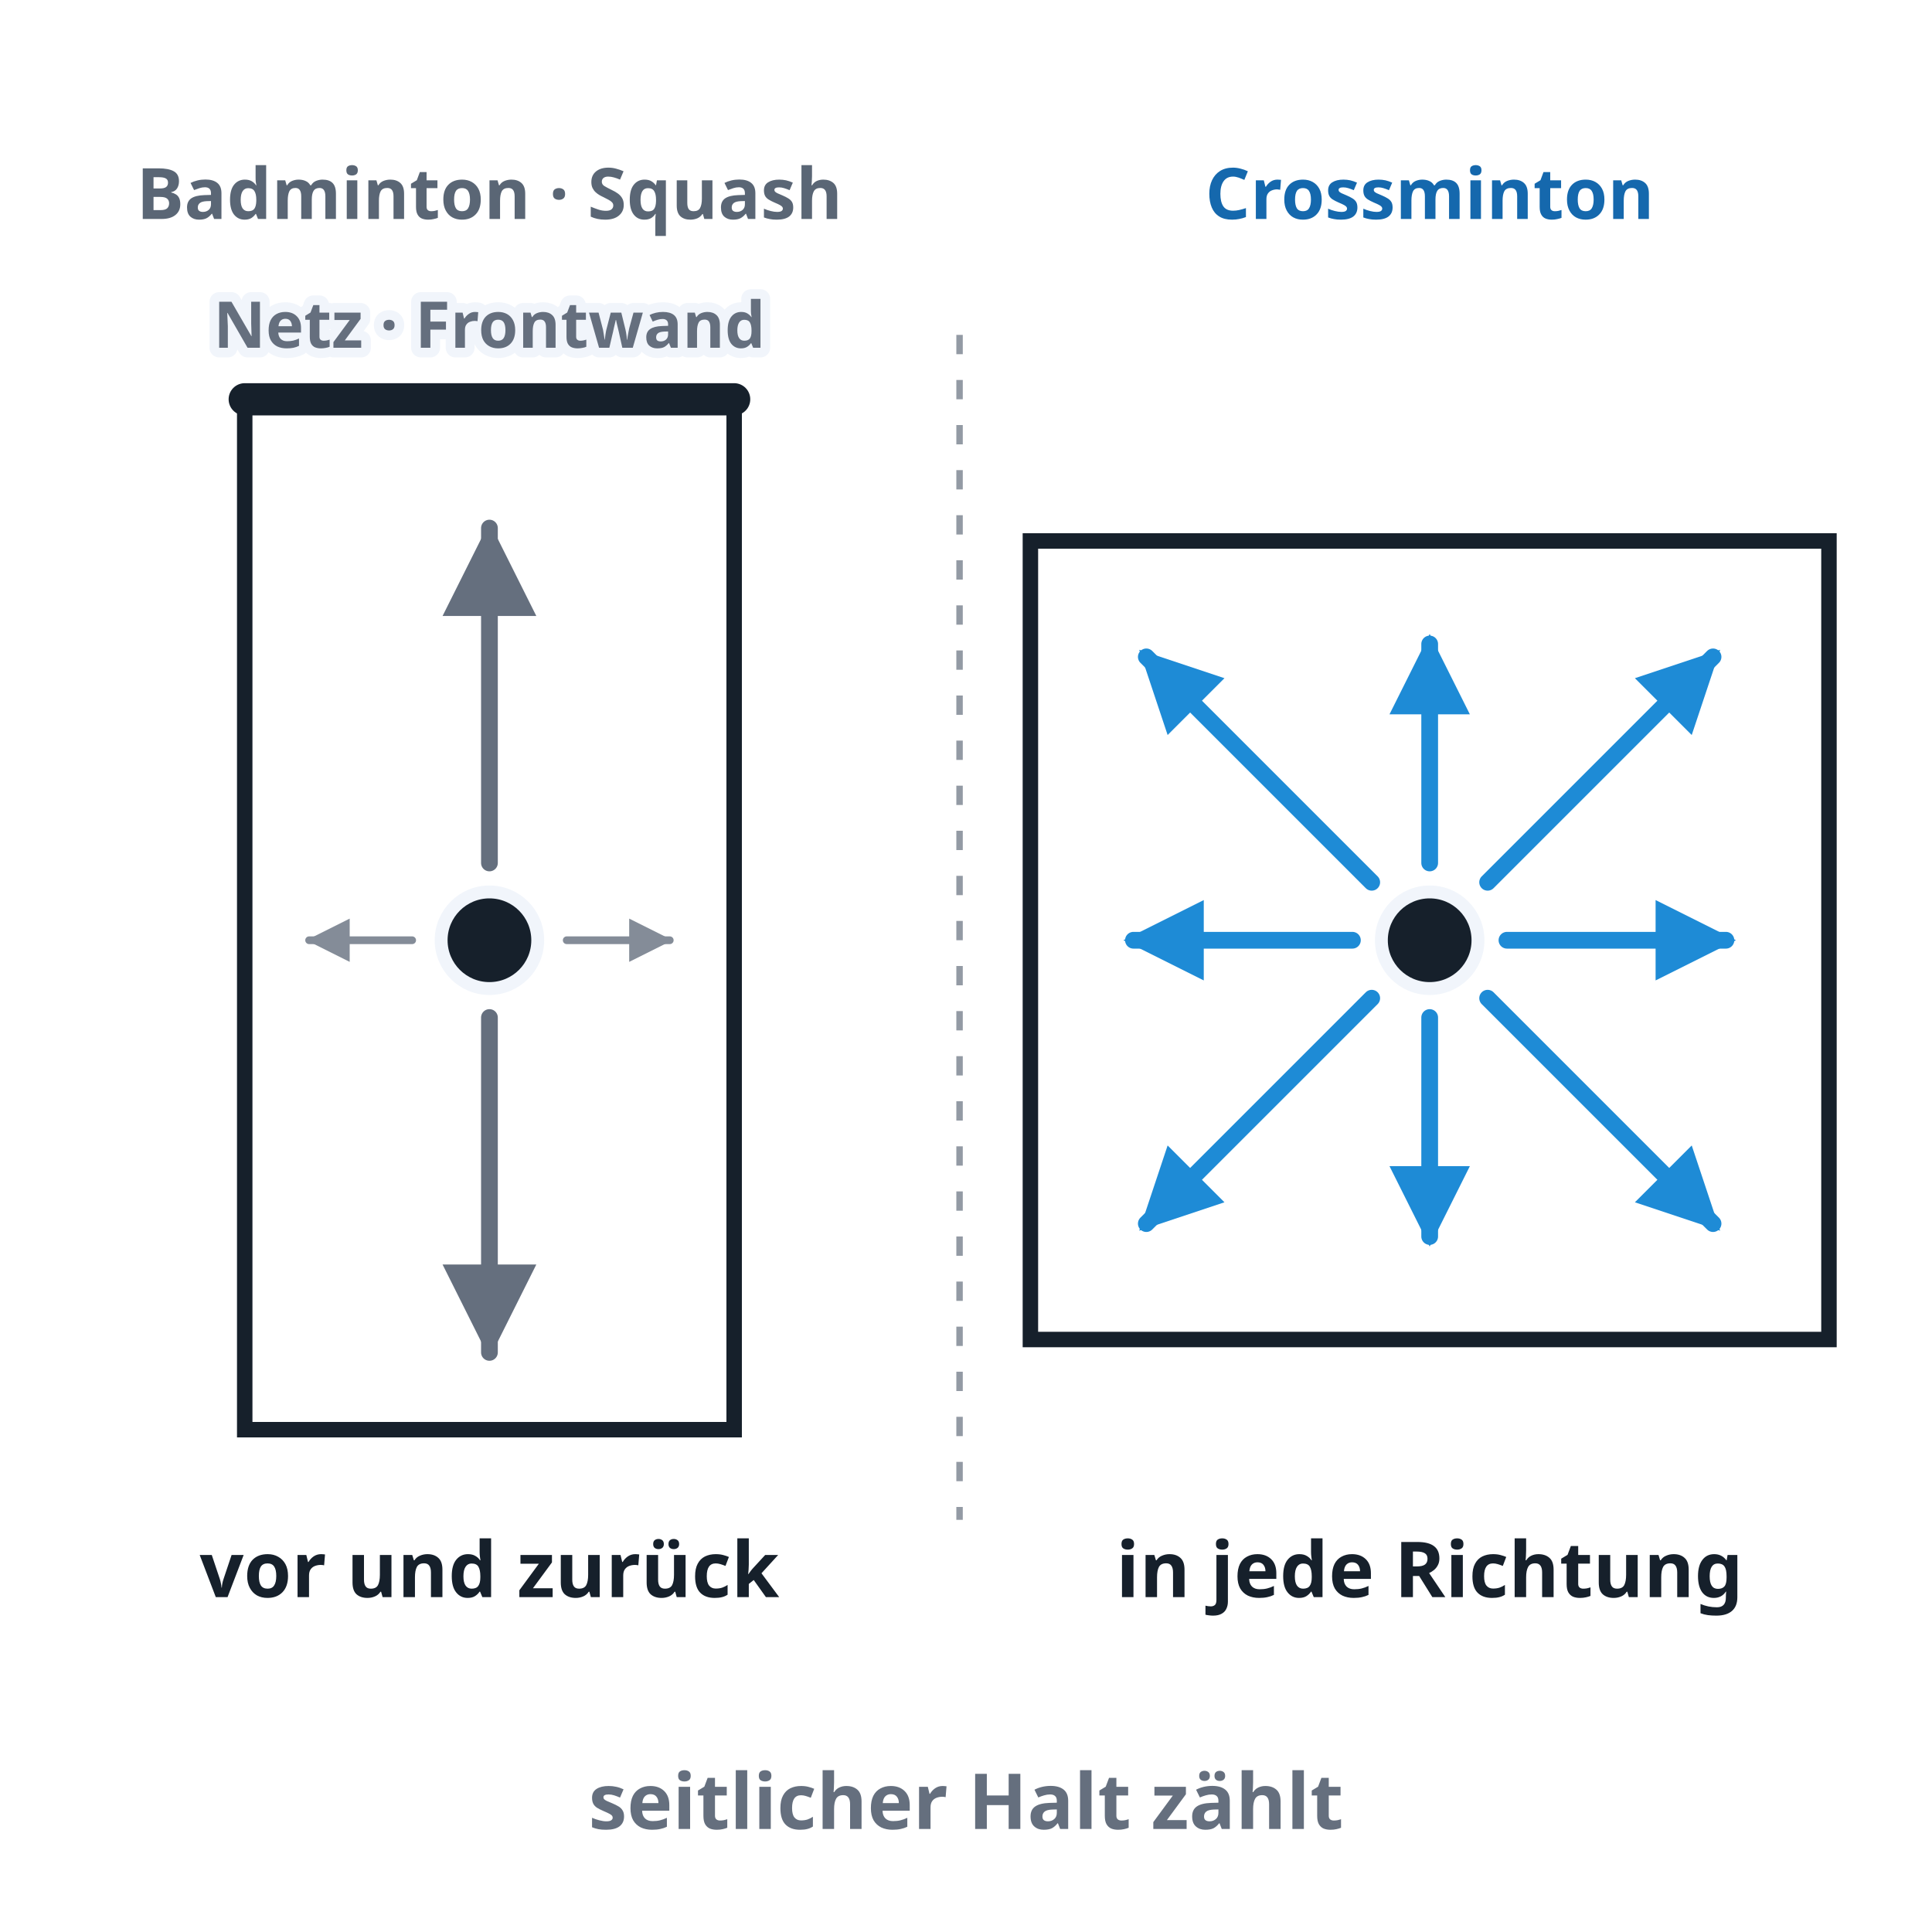
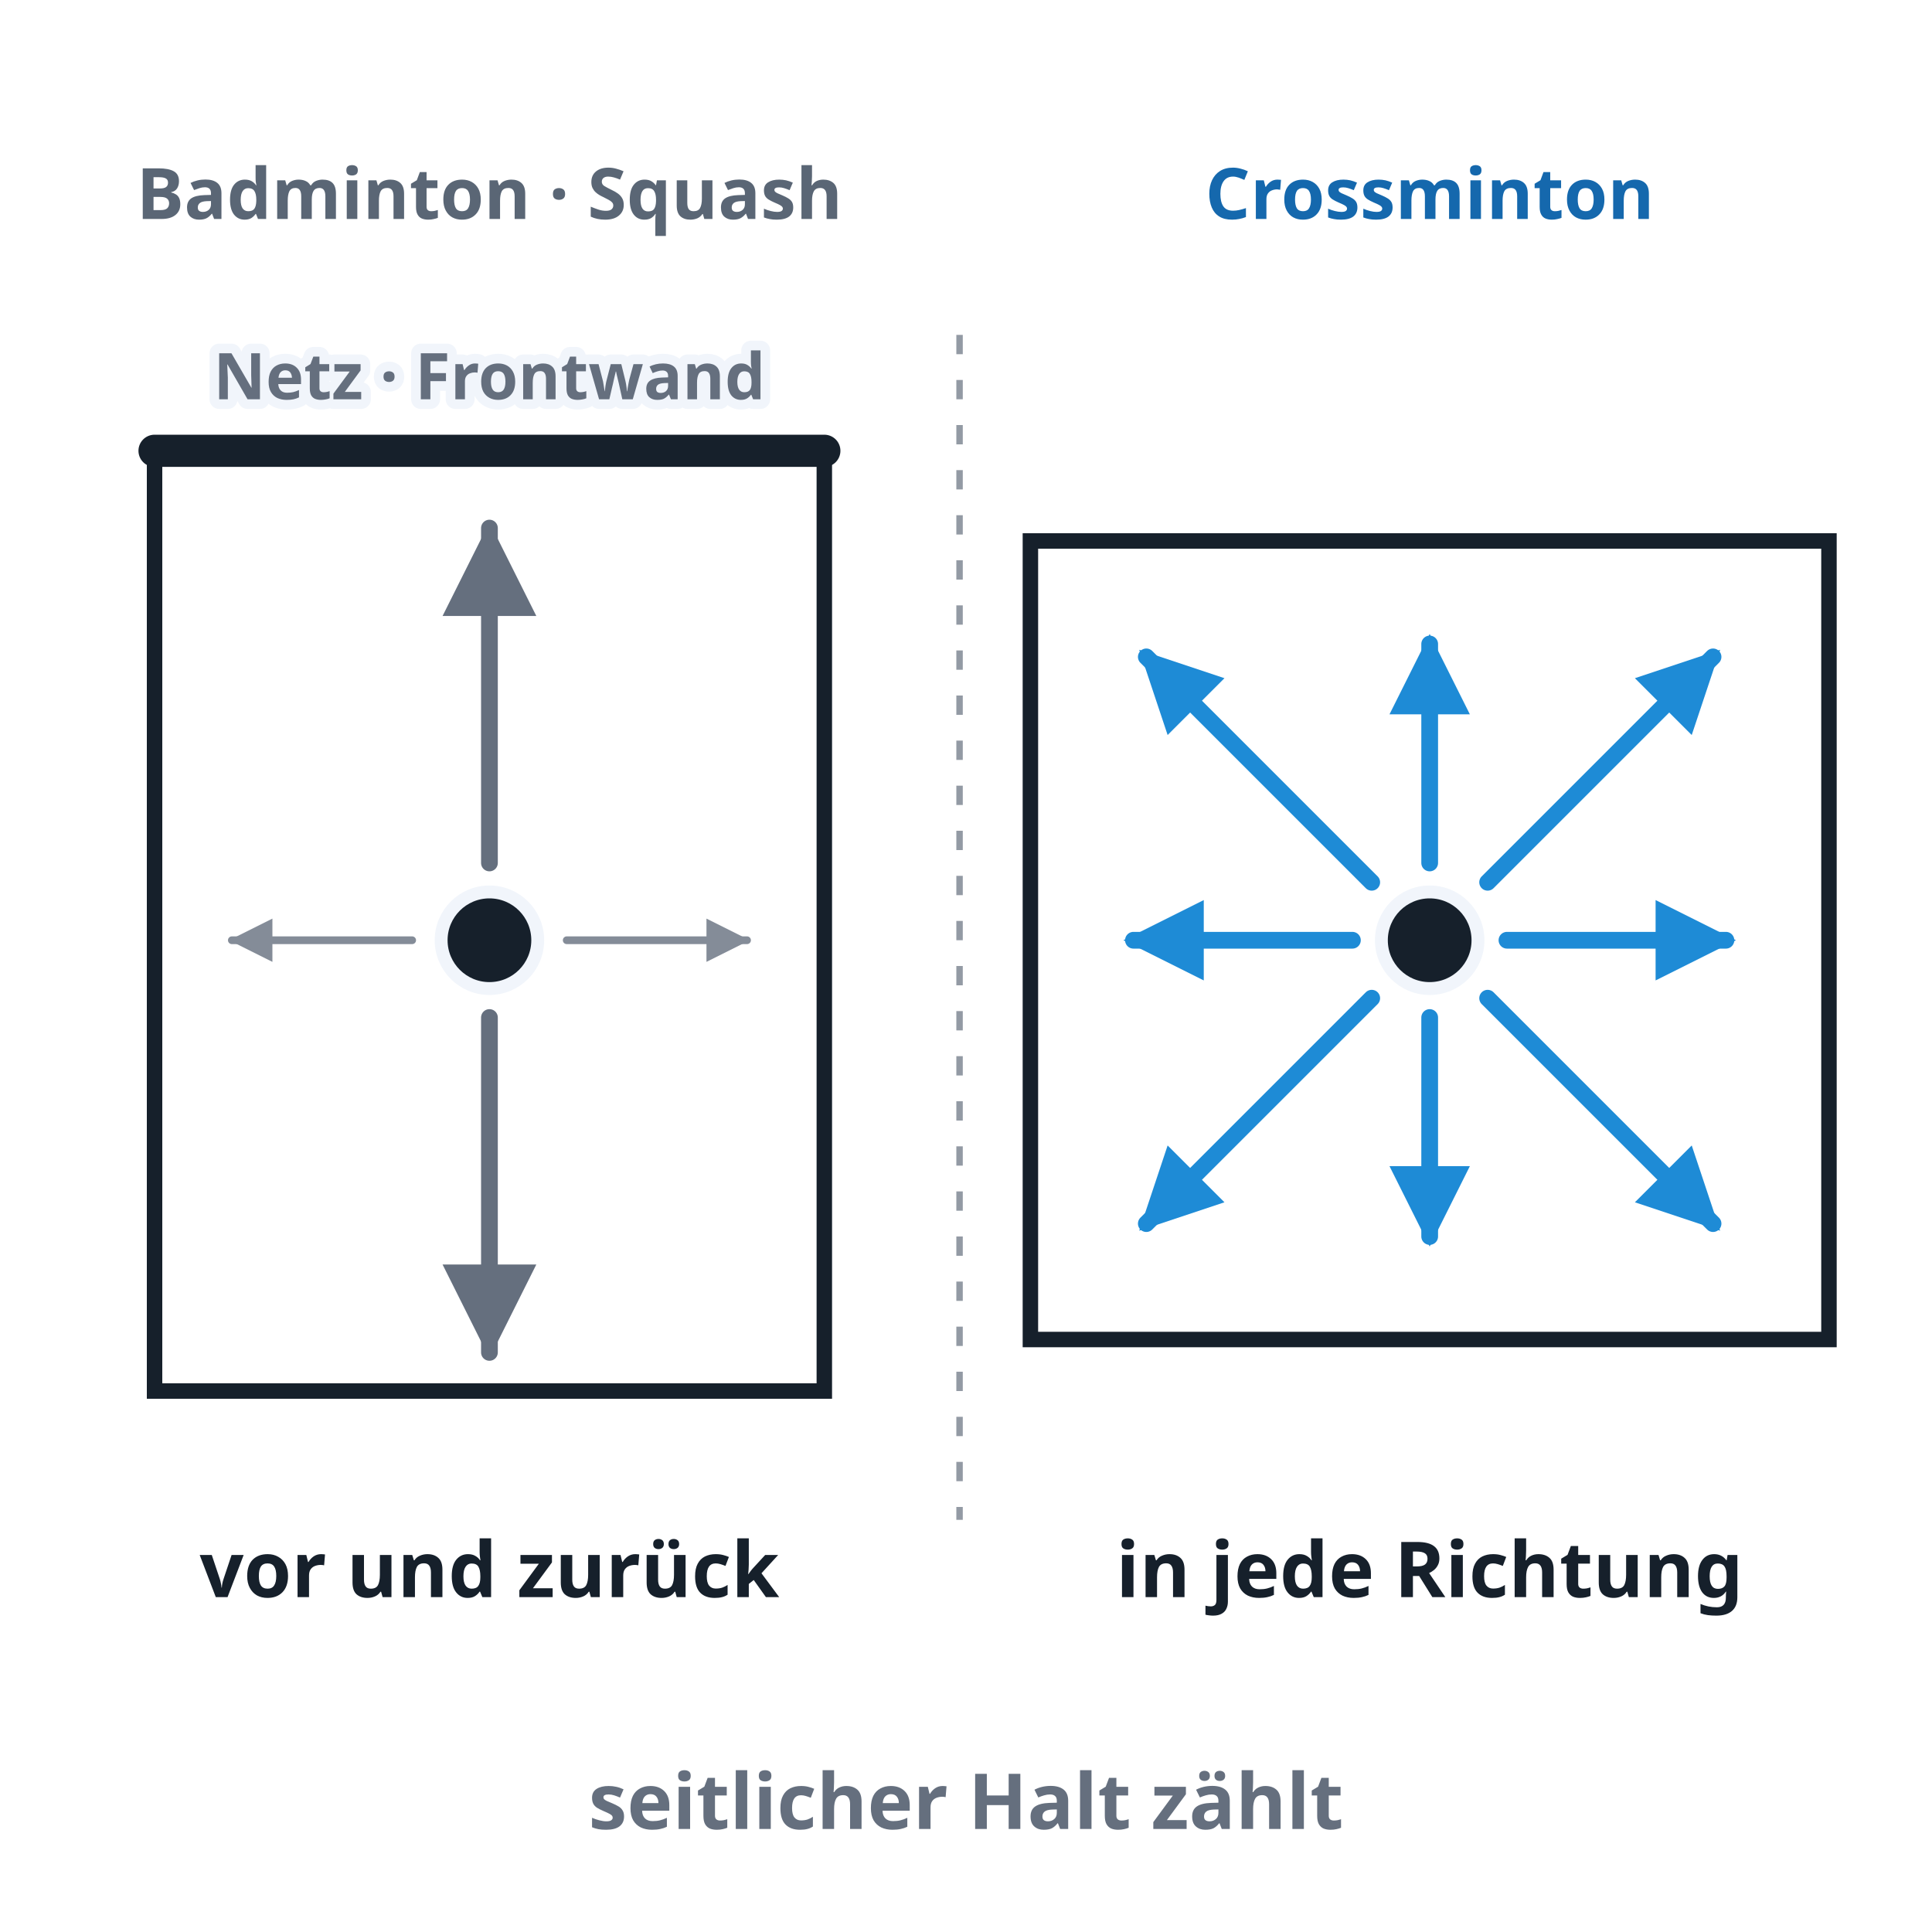
- <svg xmlns="http://www.w3.org/2000/svg" viewBox="0 0 300 300" role="img" aria-label="Laufwege von oben im Vergleich. Links ein Badminton- oder Squashfeld: lang und schmal, die Wege führen vor zum Netz oder zur Frontwand und zurück, zur Seite nur kurz. Rechts das Crossminton-Feld: ein Quadrat mit vier gleichwertigen Ecken, die Wege führen aus der Mitte gleich weit in jede Richtung, zur Seite und diagonal. Darum braucht der Schuh seitlichen Halt.">
+ <svg xmlns="http://www.w3.org/2000/svg" viewBox="0 0 300 300" role="img" aria-label="Laufwege von oben im Vergleich. Links ein Badminton- oder Squashfeld: länger als breit, die Hauptwege führen vor zum Netz oder zur Frontwand und zurück, zur Seite kürzer. Rechts das Crossminton-Feld: ein Quadrat mit vier gleichwertigen Ecken, die Wege führen aus der Mitte gleich weit in jede Richtung, zur Seite und diagonal. Darum braucht der Schuh seitlichen Halt.">
  <style>
    .s-pfeil{fill:var(--tinte-3,#656f7e)}
    .s-apfeil{fill:var(--primaer-dunkel,#1e8bd6)}
    .s-trenner{fill:none;stroke:var(--tinte-3,#656f7e);stroke-width:1;stroke-dasharray:3 4;opacity:.7}
    .s-titel{fill:var(--tinte,#16202b);font:700 12px/1 system-ui,sans-serif;text-anchor:middle}
    .s-name{fill:var(--tinte-2,#5a6675);font:600 11px/1 system-ui,sans-serif;text-anchor:middle}
    .s-name2{fill:var(--primaer-tief,#1568ad);font:700 11px/1 system-ui,sans-serif;text-anchor:middle}
    .s-teil{fill:var(--tinte-3,#656f7e);font:600 10px/1 system-ui,sans-serif;text-anchor:middle;paint-order:stroke;stroke:var(--flaeche-2,#f1f5fb);stroke-width:3;stroke-linejoin:round}
    .st{fill:var(--tinte-3,#656f7e);font:600 12px/1 system-ui,sans-serif;text-anchor:middle}
    .s-feld{fill:none;stroke:var(--tinte,#16202b);stroke-width:2.4}
    .s-spieler{fill:var(--tinte,#16202b);stroke:var(--flaeche-2,#f1f5fb);stroke-width:2}
    .s-weg{fill:none;stroke:var(--tinte-3,#656f7e);stroke-width:2.6;stroke-linecap:round}
    .s-wegn{fill:none;stroke:var(--tinte-3,#656f7e);stroke-width:1.2;stroke-linecap:round;opacity:.8}
    .s-wegc{fill:none;stroke:var(--primaer-dunkel,#1e8bd6);stroke-width:2.6;stroke-linecap:round}
    .s-wand{fill:none;stroke:var(--tinte,#16202b);stroke-width:5;stroke-linecap:round}
  </style>
  <defs>
    <marker id="mp" viewBox="0 0 10 10" markerWidth="7" markerHeight="7" refX="8.5" refY="5" orient="auto-start-reverse">
      <path d="M1,1 L9,5 L1,9 Z" class="s-pfeil" />
    </marker>
    <marker id="ma" viewBox="0 0 10 10" markerWidth="6" markerHeight="6" refX="8" refY="5" orient="auto">
      <path d="M1,1 L9,5 L1,9 Z" class="s-apfeil" />
    </marker>
  </defs>
  <text class="s-name" x="76" y="34">Badminton · Squash</text>
  <text class="s-name2" x="222" y="34">Crossminton</text>
  <path class="s-trenner" d="M149,52 L149,236" />
-   <rect class="s-feld" x="38" y="62" width="76" height="160" />
-   <path class="s-wand" d="M38,62 L114,62" />
-   <text class="s-teil" x="76" y="54">Netz · Frontwand</text>
+   <rect class="s-feld" x="24" y="70" width="104" height="146" />
+   <path class="s-wand" d="M24,70 L128,70" />
+   <text class="s-teil" x="76" y="62">Netz · Frontwand</text>
  <path class="s-weg" d="M76,134L76,82" marker-end="url(#mp)" />
  <path class="s-weg" d="M76,158L76,210" marker-end="url(#mp)" />
-   <path class="s-wegn" d="M64,146L48,146" marker-end="url(#mp)" />
-   <path class="s-wegn" d="M88,146L104,146" marker-end="url(#mp)" />
+   <path class="s-wegn" d="M64,146L36,146" marker-end="url(#mp)" />
+   <path class="s-wegn" d="M88,146L116,146" marker-end="url(#mp)" />
  <circle class="s-spieler" cx="76" cy="146" r="7.5" />
  <rect class="s-feld" x="160" y="84" width="124" height="124" />
  <path class="s-wegc" d="M213,137L178,102" marker-end="url(#ma)" />
  <path class="s-wegc" d="M231,137L266,102" marker-end="url(#ma)" />
  <path class="s-wegc" d="M213,155L178,190" marker-end="url(#ma)" />
  <path class="s-wegc" d="M231,155L266,190" marker-end="url(#ma)" />
  <path class="s-wegc" d="M210,146L176,146" marker-end="url(#ma)" />
  <path class="s-wegc" d="M234,146L268,146" marker-end="url(#ma)" />
  <path class="s-wegc" d="M222,134L222,100" marker-end="url(#ma)" />
  <path class="s-wegc" d="M222,158L222,192" marker-end="url(#ma)" />
  <circle class="s-spieler" cx="222" cy="146" r="7.5" />
  <text class="s-titel" x="76" y="248">vor und zurück</text>
  <text class="s-titel" x="222" y="248">in jede Richtung</text>
  <text class="st" x="150" y="284">seitlicher Halt zählt</text>
</svg>
